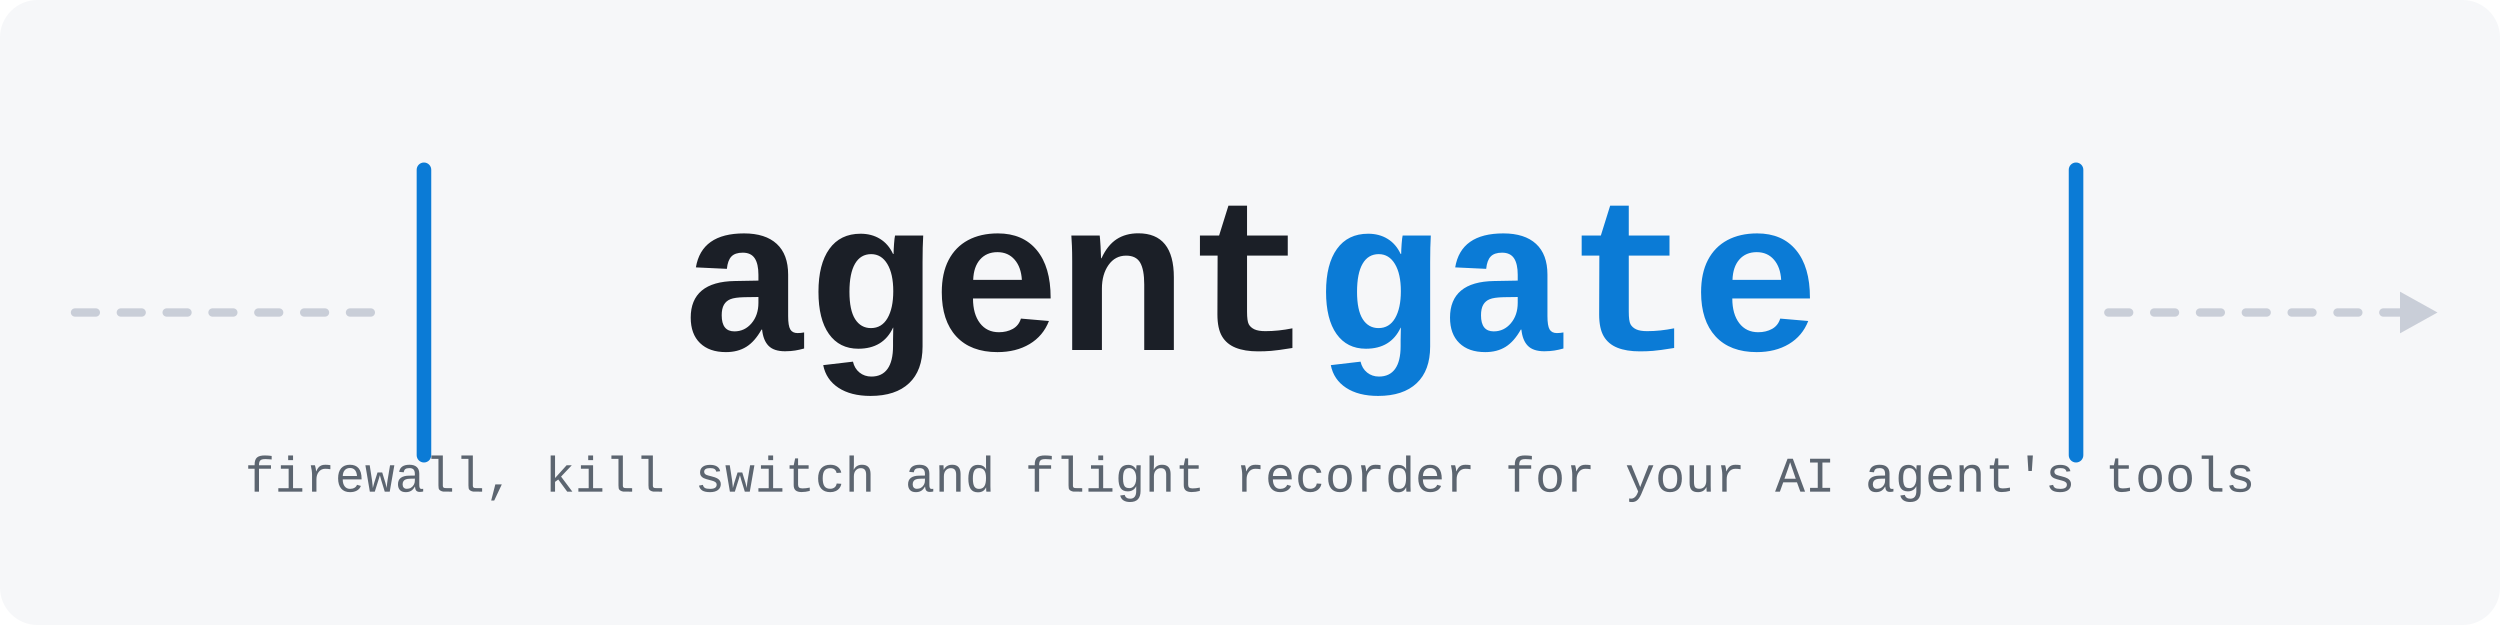
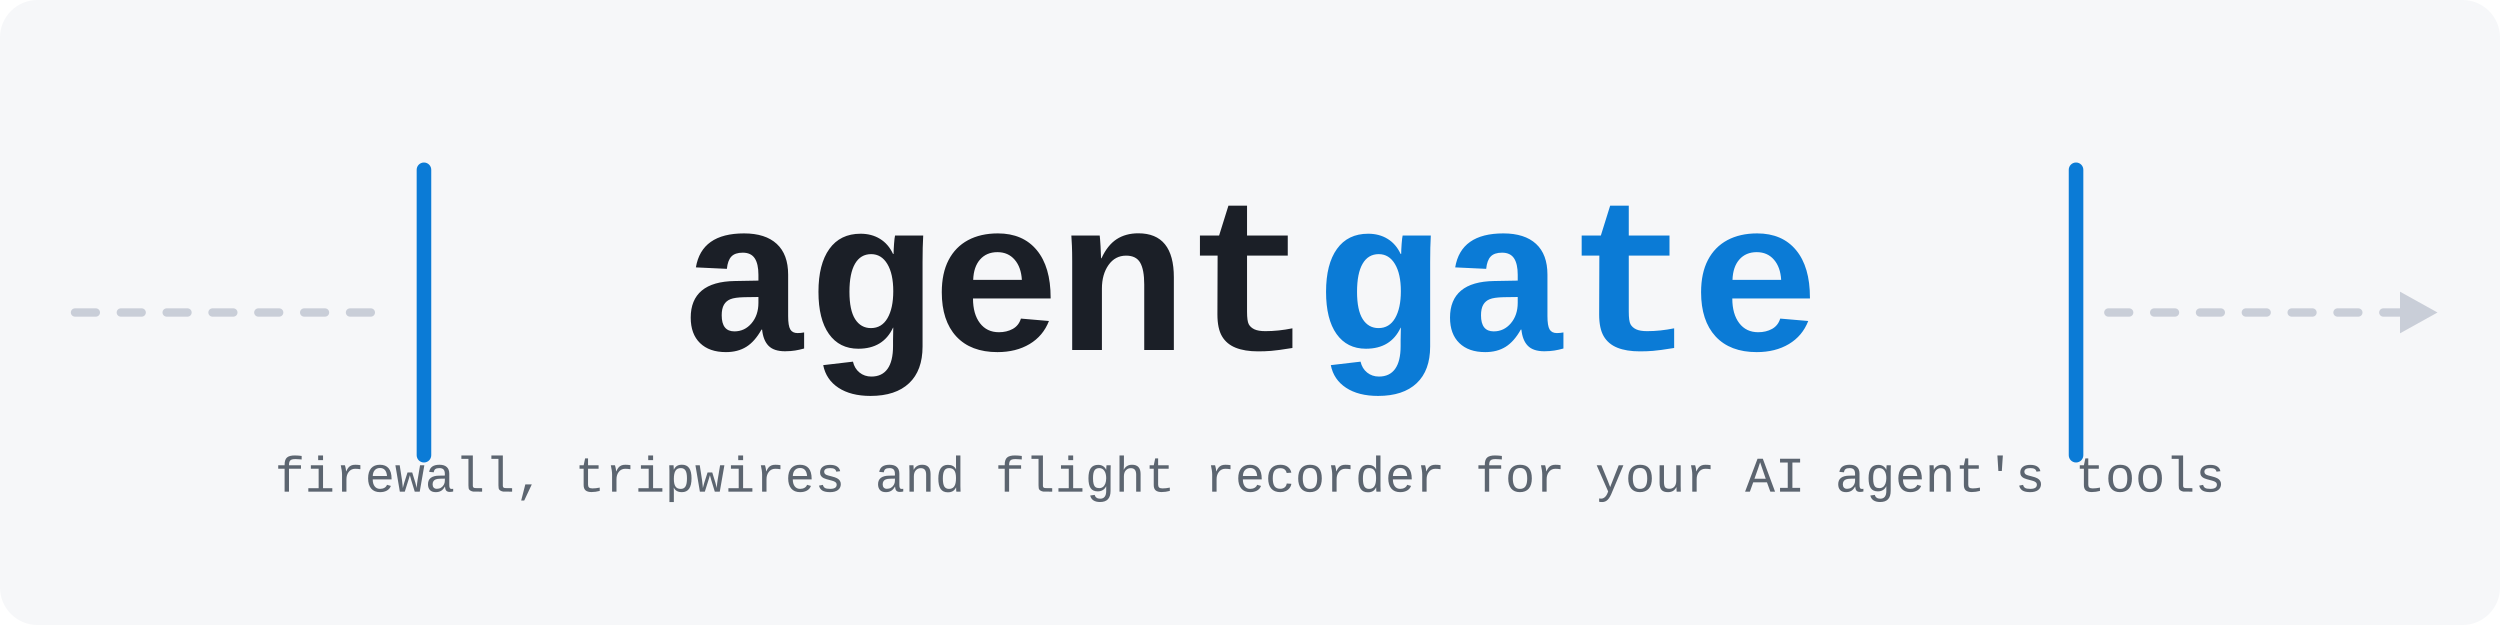
- <svg xmlns="http://www.w3.org/2000/svg" viewBox="0 0 1200 300" width="1200" height="300" role="img" aria-label="agentgate: firewall, kill switch and flight recorder for your AI agent's tools">
+ <svg xmlns="http://www.w3.org/2000/svg" viewBox="0 0 1200 300" width="1200" height="300" role="img" aria-label="agentgate: firewall, tripwires and flight recorder for your AI agent's tools">
  <rect width="1200" height="300" rx="18" fill="#f6f7f9" />
  <line x1="36" y1="150" x2="188" y2="150" stroke="#c9ced8" stroke-width="4" stroke-dasharray="10 12" stroke-linecap="round" />
  <line x1="1012" y1="150" x2="1164" y2="150" stroke="#c9ced8" stroke-width="4" stroke-dasharray="10 12" stroke-linecap="round" />
  <polygon points="1152,140 1170,150 1152,160" fill="#c9ced8" />
  <rect x="200" y="78" width="7" height="144" rx="3.5" fill="#0b7bd6" />
  <rect x="993" y="78" width="7" height="144" rx="3.5" fill="#0b7bd6" />
  <text x="600" y="168" text-anchor="middle" font-family="ui-monospace, 'SF Mono', Menlo, Consolas, 'Liberation Mono', monospace" font-size="104" font-weight="700" letter-spacing="-2" fill="#1b1f27">agent<tspan fill="#0b7bd6">gate</tspan>
  </text>
-   <text x="600" y="236" text-anchor="middle" font-family="ui-monospace, 'SF Mono', Menlo, Consolas, 'Liberation Mono', monospace" font-size="24" fill="#5c6570">firewall, kill switch and flight recorder for your AI agent's tools</text>
+   <text x="600" y="236" text-anchor="middle" font-family="ui-monospace, 'SF Mono', Menlo, Consolas, 'Liberation Mono', monospace" font-size="24" fill="#5c6570">firewall, tripwires and flight recorder for your AI agent's tools</text>
</svg>
